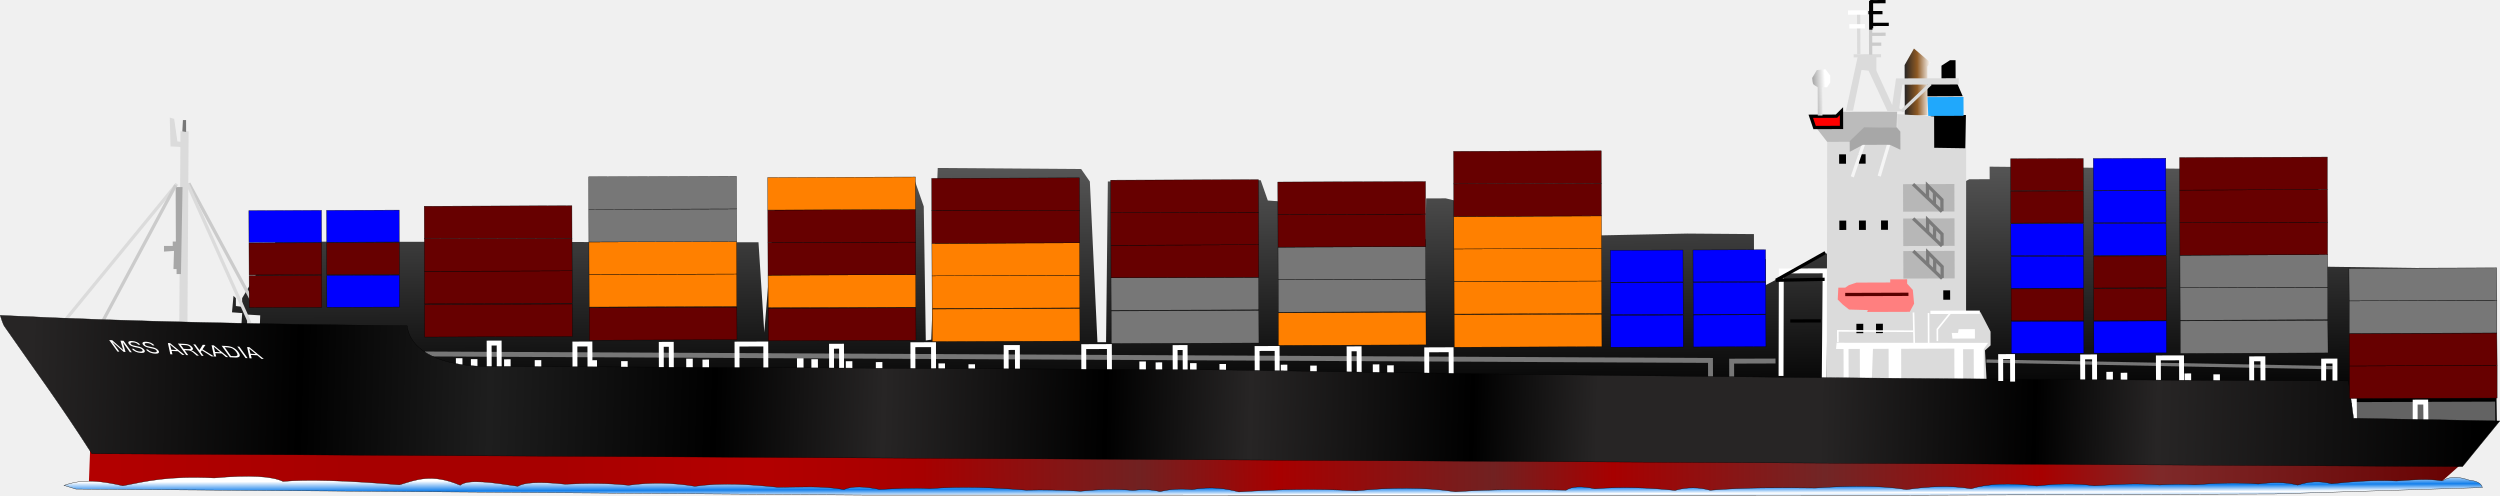
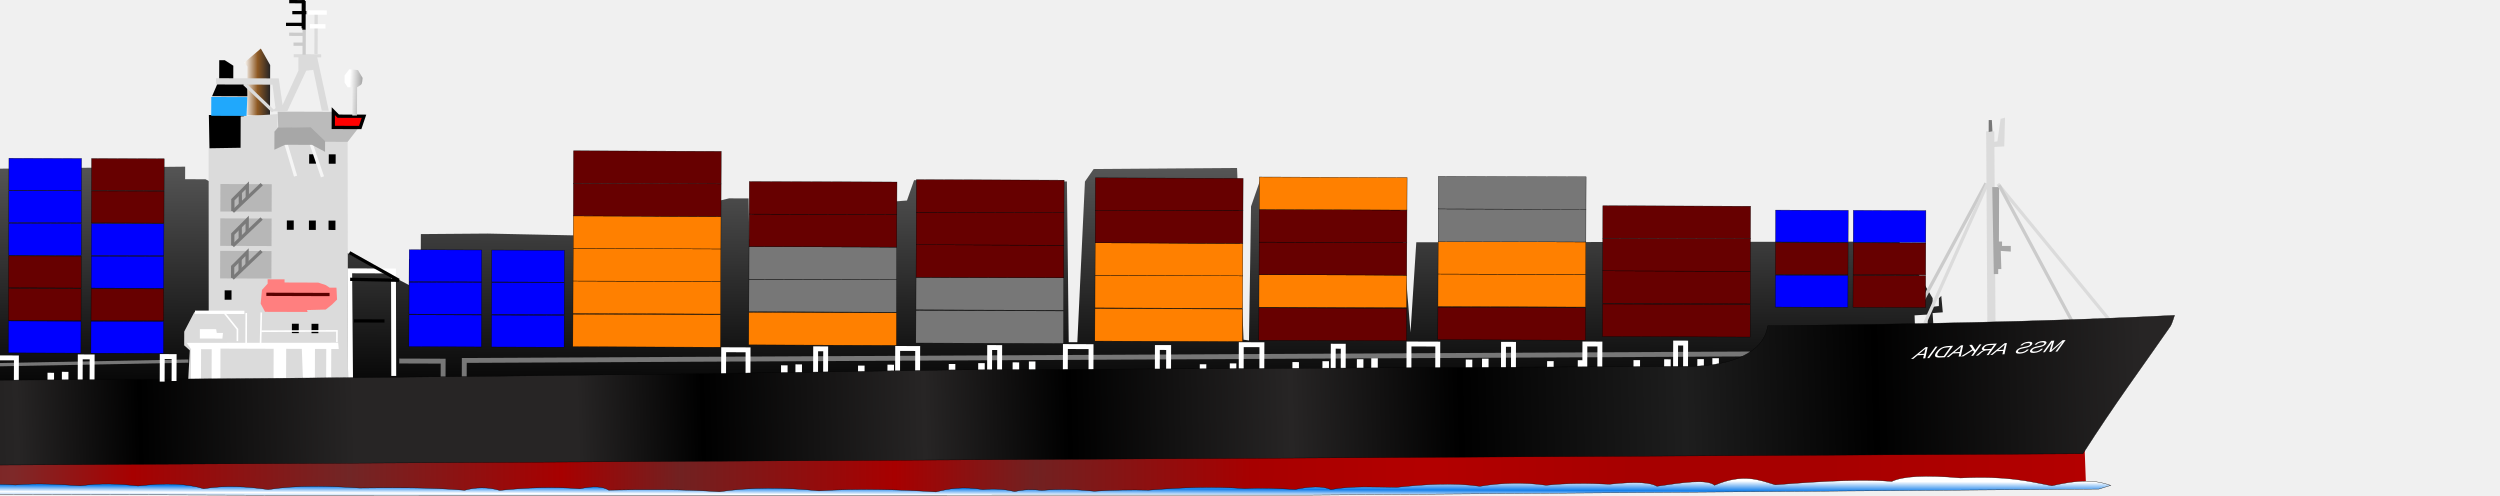
<svg xmlns="http://www.w3.org/2000/svg" version="1.1" viewBox="0 0 1019 201.92">
-   <defs>
+   <defs transform="translate(1000,0) scale(-1,1)">
    <linearGradient id="grad_dp_001" y2="436" gradientUnits="userSpaceOnUse" x2="569.36" y1="333.06" x1="569">
      <stop stop-color="#5b5b5b" offset="0" />
      <stop stop-color="black" offset="1" />
    </linearGradient>
    <linearGradient id="grad_dp_002" y2="304.62" gradientUnits="userSpaceOnUse" x2="843.69" y1="304.66" x1="833.12">
      <stop stop-color="#272525" offset="0" />
      <stop stop-color="#8e5923" offset=".484" />
      <stop stop-color="white" offset="1" />
    </linearGradient>
    <linearGradient id="grad_dp_003" y2="460.36" gradientUnits="userSpaceOnUse" x2="1063.8" y1="463.75" x1="92.935">
      <stop stop-color="#b30000" offset="0" />
      <stop stop-color="#a70000" offset=".109" />
      <stop stop-color="#a70000" offset=".19" />
      <stop stop-color="#b30000" offset=".279" />
      <stop stop-color="#a70000" offset=".35" />
      <stop stop-color="#712121" offset=".441" />
      <stop stop-color="#a70000" offset=".5" />
      <stop stop-color="#712121" offset=".59" />
      <stop stop-color="#a70000" offset=".64" />
      <stop stop-color="#712626" offset=".729" />
      <stop stop-color="#a70000" offset=".82" />
      <stop stop-color="#7e2929" offset=".87" />
      <stop stop-color="#670000" offset="1" />
    </linearGradient>
    <linearGradient id="grad_dp_004" y2="477.49" gradientUnits="userSpaceOnUse" x2="450.08" y1="466.44" x1="450.04">
      <stop stop-color="white" offset="0" />
      <stop stop-color="#137feb" offset=".371" />
      <stop stop-color="white" offset=".625" />
      <stop stop-color="#137feb" offset="1" />
    </linearGradient>
    <linearGradient id="grad_dp_005" y2="449.74" gradientUnits="userSpaceOnUse" x2="1065.5" y1="422.76" x1="69.376">
      <stop stop-color="#272525" offset="0" />
      <stop stop-color="black" offset=".11" />
      <stop stop-color="#1e1e1e" offset=".188" />
      <stop stop-color="black" offset=".28" />
      <stop stop-color="#272525" offset=".349" />
      <stop stop-color="black" offset=".44" />
      <stop stop-color="#272525" offset=".499" />
      <stop stop-color="black" offset=".59" />
      <stop stop-color="#272525" offset=".641" />
      <stop stop-color="#272525" offset=".732" />
      <stop stop-color="black" offset=".82" />
      <stop stop-color="#272525" offset=".87" />
      <stop stop-color="black" offset="1" />
    </linearGradient>
    <linearGradient id="grad_dp_006" y2="309.13" gradientUnits="userSpaceOnUse" x2="793.51" y1="308.78" x1="800.87">
      <stop stop-color="white" offset="0" />
      <stop stop-color="#7f7f7f" offset="1" />
    </linearGradient>
  </defs>
-   <g id="dp_group001" fill-rule="evenodd" transform="translate(-56.779 -271.17)">
+   <g id="dp_group001" fill-rule="evenodd" transform="translate(-56.779 -271.17) translate(1000,0) scale(-1,1)">
    <path id="dp_path002" d="m162.55 408.02l0.29-8.31-5.11-0.31-0.3 4.8-2.24-0.63 0.3-4.79-4.15-0.31 0.61-6.71 0.97 0.95 0.01 3.2 2.55 0.31-0.01-3.52 13.66-23.05 196.81 0.27 2.36 36.74 4.9-60.08 56.22-2.44 3.88 11.17 0.83 54.63 2.23-0.32 2.64-69.98 58.46 0.43 3.54 5.1 3.1 65.49 3.51-0.02 0.73-65.49 62.3-0.54 2.9 8.29 57.53 4.28 4.79-0.02-0.28 11.5h2.24l0.26-16.62 7.99-0.02 62.35 15.11 36.1-0.76 27.16 0.22 0.03 9.91 4.8 0.3 0.03 10.54 82.92-43.1 8.31-0.03-0.02-5.11 133.85 1.45 0.5 39.29 71.5 1.03 0.9 62.94-2.5 0.01 0.2-7.67-1.9 0.01 0.1 7.34-2 0.33v-7.67l-21.1 0.08 0.1 9.58-2.9 0.01-0.1-9.58h-0.9v9.59h-2.9v-9.58l-39 0.14-802.88-9.02z" fill="url(#grad_dp_001)" />
    <path id="dp_path003" d="m1011.5 435.08l62.3-0.21 0.1 9.9-62.3 0.22z" fill="#636363" />
    <path id="dp_path004" d="m229.99 415.45l523.98 2.64 0.03 7.99 8.62-0.03-0.03-7.67 17.89-0.06" stroke="#777777" stroke-width="2" fill="none" />
    <path id="dp_path005" d="m866.43 418.34l141.17 2.7" stroke="#777777" stroke-width="1.333" fill="none" />
    <path id="dp_path006" d="m133.73 345.88l25.42 47.2" stroke="#cbcbcb" stroke-width="1.333" fill="none" />
    <path id="dp_path007" d="m857.82 333.06l0.27-15.01-14.38 0.05 0.05 14.7z" fill="black" />
    <path id="dp_path008" d="m842.09 310.44l14.69-0.06-2.89-6.7-0.03-7.98h-2.24l-3.5 2.25 0.02 6.71-3.2 0.02h-2.55z" fill="black" />
    <path id="dp_path009" d="m836.91 290.96l6.73 5.73-1.27 1.6 0.07 19.81-9.27 0.36-0.07-20.77z" fill="url(#grad_dp_002)" />
    <path id="dp_path010" d="m93.544 453.67l-0.589 15.71 338.66 2.75 197.45-0.18 266.07-0.93 154.56-1.56 12.1-10.75z" fill="url(#grad_dp_003)" />
    <path id="dp_path011" d="m82.884 469.01c4.853-1.62 10.197-2.98 23.976 0.17 9.78-1.86 18.31-4.11 37.24-3.19 14.64-1.31 23.61-0.7 28.06 1.43 9.5-0.92 25.71-0.38 47.46 1.37 6.78-2.03 13.05-4.77 24.74 0.17 3.17-2.63 13.39-1.06 23.48 0.42 2.5-1.47 8.02-2.04 19.38-0.83 8.59-0.47 17.18-0.47 25.77 0.42 9.01-1.25 18.02-1.05 27.04 0.42 10.8-1.54 22.18-0.79 33.67 0.39 9.02 0.01 18.03-0.67 27.05 0.93 3.36-1.49 8.45-1.27 14.54-0.05 6.8-0.31 13.6-0.74 20.41-0.33 13.09-0.94 26.18-0.47 39.28 0.63 7.1-0.16 14.43-0.09 22.2 0.43 7.14-0.73 14.28-0.97 21.43-0.33 3.65-0.48 7.31-0.41 10.97 0.47 3.72-0.88 7.92-1.29 13.01-0.81 8.04-1.36 13.81-0.42 19.13 0.96 15.9-1.01 31.8-1.46 47.7-0.42 14.16-1.47 27.77-1.58 40.57 0.36 15.05-1.04 30.1-0.98 45.15-0.66 2.29-1.48 6.03-1.79 11.73-0.56 10.88-0.91 21.77-0.47 32.66 0.66 5.12-1.48 9.83-1.3 14.28-0.06 14.28-1.19 28.57-1.09 42.86-0.91 12.68-0.87 25.23-1.22 37.25 0.63 8.75-1.25 17.5-1.81 26.27-0.34 6.56-2.05 15.45-2.45 26.78-1.12 7.82-0.93 15.64-1.18 23.47-0.08 8.62-0.55 17.21-1.17 26.53-0.34 4.76-0.28 9.52-0.46 14.29-0.06 8.67-0.7 17.34-1 26.02-0.34 5.35-0.69 10.7-0.9 16.07 0.45 4.59-1.54 9.15-1.73 13.75-0.55 8.9-0.92 17.7-1.56 26.5-1.12 6.3-0.44 12.5-1.02 18.7-0.06 3.6-2.24 7.3-1.47 10.9-0.3 3.2 0.34 5 1.34 5.4 3.05l-84.68 2.59-150.25 0.52-424.24-0.05-321.69-2.45z" stroke="black" stroke-width=".133" fill="url(#grad_dp_004)" />
    <path id="dp_path012" d="m129.85 404.3l0.49-79.59 3.32-0.01-0.49 79.85z" fill="#dbdbdb" />
    <path id="dp_path013" d="m125.98 319.12l0.3 11.73 4.59 0.24-0.01-2.05-1.78-0.24-1.31-9.18z" fill="#dbdbdb" />
    <path id="dp_path014" d="m128.38 347.42l2.8-0.01-0.64 35.46-1.78 0.01-0.01-2.04h-1.27l0.22-7.4-4.08 0.28v-2.3l3.57-0.01-0.01-1.79h1.28z" fill="#a7a7a7" />
    <path id="dp_path015" d="m81.889 403.45l46.991-57.31" stroke="#dbdbdb" stroke-width="1.333" fill="none" />
    <path id="dp_path016" d="m97.961 403.4l30.419-56.74" stroke="#cbcbcb" stroke-width="1.333" fill="none" />
    <path id="dp_path017" d="m158.67 402.93l-25.45-56.8" stroke="#dbdbdb" stroke-width="1.333" fill="none" />
    <path id="dp_path018" d="m131.1 324.71l0.24-4.59 1.28-0.01 0.02 4.85z" fill="#777777" />
    <path id="dp_path019" d="m256.19 420.96l-0.04-9.95 4.08-0.02 0.04 10.21" stroke="white" stroke-width="2" fill="none" />
    <path id="dp_path020" d="m326.34 421.48l-0.03-9.95 4.08-0.02 0.03 10.21" stroke="white" stroke-width="2" fill="none" />
    <path id="dp_path021" d="m395.73 422.26l-0.03-9.95 4.08-0.02 0.04 10.21" stroke="white" stroke-width="2" fill="none" />
    <path id="dp_path022" d="m466.91 422.77l-0.03-9.95 4.59-0.01 0.03 10.2" stroke="white" stroke-width="2" fill="none" />
    <path id="dp_path023" d="m357.21 421.37l-0.03-9.95 11.73-0.04 0.03 10.2" stroke="white" stroke-width="2" fill="none" />
    <path id="dp_path024" d="m291.14 421.34l-0.04-9.94 6.12-0.03 0.04 10.21" stroke="white" stroke-width="2" fill="none" />
    <path id="dp_path025" d="m535.79 422.79l-0.04-9.95 4.08-0.02 0.04 10.21" stroke="white" stroke-width="2" fill="none" />
    <path id="dp_path026" d="m606.71 423.3l-0.04-9.94 4.09-0.02 0.03 10.2" stroke="white" stroke-width="2" fill="none" />
    <path id="dp_path027" d="m638.34 423.7l-0.03-9.94 9.94-0.04 0.04 10.2" stroke="white" stroke-width="2" fill="none" />
    <path id="dp_path028" d="m569.21 423.18l-0.04-9.95 8.16-0.03 0.04 10.21" stroke="white" stroke-width="2" fill="none" />
    <path id="dp_path029" d="m498.54 422.4l-0.03-9.94 10.45-0.04 0.04 10.2" stroke="white" stroke-width="2" fill="none" />
    <path id="dp_path030" d="m428.9 421.63l-0.04-9.95 8.42-0.03 0.03 10.2" stroke="white" stroke-width="2" fill="none" />
    <path id="dp_path031" d="m782.73 424.4l0.11-42.78 17.86-0.06-0.36 44.13" stroke="white" stroke-width="2" fill="none" />
    <path id="dp_path032" d="m801.53 328.74l-0.16 100.01 65.31 0.53-0.82-15.3 2.29-2.05-0.02-5.61-4.11-7.9-5.87 0.03 0.03-66.84-13.02-0.21-0.04-12.76-15.06-0.96 0.02 5.36-15.05 0.05-4.32 5.37z" fill="#dbdbdb" />
    <path id="dp_path033" d="m243.93 417.17l0.02 6.38 6.12-0.02-0.02-5.98" stroke="white" stroke-width="2.667" fill="none" />
    <path id="dp_path034" d="m263.57 417.62l0.03 6.37 12.49-0.04-0.02-5.98" stroke="white" stroke-width="2.667" fill="none" />
    <path id="dp_path035" d="m298.78 418l0.02 6.38 12.5-0.04-0.02-5.98" stroke="white" stroke-width="2.667" fill="none" />
    <path id="dp_path036" d="m337.81 417.36l0.02 6.37 6.63-0.02-0.02-5.98" stroke="white" stroke-width="2.667" fill="none" />
    <path id="dp_path037" d="m382.96 417.2l0.02 6.38 5.87-0.02-0.03-5.98" stroke="white" stroke-width="2.667" fill="none" />
    <path id="dp_path038" d="m402.86 418.4l0.02 6.38 12.24-0.04-0.02-5.98" stroke="white" stroke-width="2.667" fill="none" />
    <path id="dp_path039" d="m440.62 419.29l0.02 6.38 12.24-0.05-0.02-5.97" stroke="white" stroke-width="2.667" fill="none" />
    <path id="dp_path040" d="m522.51 418.5l0.02 6.37 6.63-0.02-0.02-5.98" stroke="white" stroke-width="2.667" fill="none" />
    <path id="dp_path041" d="m543.17 419.19l0.03 6.37 11.98-0.04-0.02-5.98" stroke="white" stroke-width="2.667" fill="none" />
    <path id="dp_path042" d="m580.16 419.82l0.03 6.38 11.98-0.04-0.02-5.98" stroke="white" stroke-width="2.667" fill="none" />
    <path id="dp_path043" d="m617.66 419.69l0.03 6.38 5.86-0.02-0.02-5.98" stroke="white" stroke-width="2.667" fill="none" />
    <path id="dp_path044" d="m916.66 422.73l0.02 6.38 5.86-0.02-0.02-5.98" stroke="white" stroke-width="2.667" fill="none" />
    <path id="dp_path045" d="m948.55 423.38l0.02 6.38 11.73-0.04-0.02-5.98" stroke="white" stroke-width="2.667" fill="none" />
    <path id="dp_path046" d="m905.7 426.6l-0.04-9.95 4.85-0.02 0.03 10.21" stroke="white" stroke-width="2" fill="none" />
    <path id="dp_path047" d="m936.57 427l-0.04-9.95 9.44-0.03 0.03 10.2" stroke="white" stroke-width="2" fill="none" />
    <path id="dp_path048" d="m974.58 427.38l-0.04-9.95 4.59-0.02 0.04 10.21" stroke="white" stroke-width="2" fill="none" />
    <path id="dp_path049" d="m1003.9 428.3v-9.95l4.6-0.02v10.21" stroke="white" stroke-width="2" fill="none" />
    <path id="dp_path050" d="m1012.1 444.34v-9.95l4.3-0.01 0.1 10.2" stroke="white" stroke-width="2" fill="none" />
    <path id="dp_path051" d="m1041.2 445v-9.94l4.3-0.02 0.1 10.2" stroke="white" stroke-width="2" fill="none" />
    <path id="dp_path052" d="m805.39 410.88l61.73 0.04-1.77 2.55 0.04 12.76-4.08 0.01-0.05-12.75-4.33 0.01 0.05 13.01-3.58 0.01-0.04-13.26-21.68 0.08 0.04 12.5-5.1 0.27-0.05-12.76-6.37 0.03-0.47 12.75-4.85-0.24-0.04-12.5-4.6 0.02 0.05 13.27h-2.04l-0.05-13.26-3.06 0.01z" fill="white" />
    <path id="dp_path053" d="m806.4 334.09l2.8-0.01 0.02 3.82-2.81 0.01z" fill="black" />
    <path id="dp_path054" d="m814.4 334.06l2.8-0.01 0.02 3.83h-2.81z" fill="black" />
    <path id="dp_path055" d="m806.49 361.09l2.81-0.01 0.01 3.82-2.81 0.01z" fill="black" />
    <path id="dp_path056" d="m814.49 361.06l2.81-0.01 0.01 3.83h-2.81z" fill="black" />
    <path id="dp_path057" d="m823.49 361.03l2.81-0.01 0.01 3.82-2.81 0.01z" fill="black" />
    <path id="dp_path058" d="m848.85 389.51l2.8-0.01 0.01 3.83-2.8 0.01z" fill="black" />
    <path id="dp_path059" d="m813.44 403.15l2.8-0.01 0.01 3.83-2.8 0.01z" fill="black" />
    <path id="dp_path060" d="m821.44 403.12h2.8l0.01 3.82-2.8 0.01z" fill="black" />
    <g id="dp_group061" stroke-width="1.333">
      <path id="dp_path062" d="m832.46 346.24l20.92-0.07 0.04 11.22-20.92 0.07z" fill="#b7b7b7" />
      <path id="dp_path063" d="m836.54 346.24l11.77 11.19" stroke="#7a7a7a" fill="none" />
      <path id="dp_path064" d="m842.43 351.82l-0.02-5.1 5.89 5.86 0.01 4.59" stroke="#7a7a7a" fill="none" />
      <path id="dp_path065" d="m845.28 349.46l-0.04 4.92" stroke="#7a7a7a" fill="none" />
    </g>
    <g id="dp_group066" stroke-width="1.333">
      <path id="dp_path067" d="m832.51 360.24l20.92-0.07 0.04 11.22-20.92 0.07z" fill="#b7b7b7" />
      <path id="dp_path068" d="m836.59 360.24l11.77 11.19" stroke="#7a7a7a" fill="none" />
      <path id="dp_path069" d="m842.48 365.82l-0.02-5.1 5.88 5.86 0.02 4.59" stroke="#7a7a7a" fill="none" />
      <path id="dp_path070" d="m845.32 363.46l-0.03 4.92" stroke="#7a7a7a" fill="none" />
    </g>
    <g id="dp_group071" stroke-width="1.333">
      <path id="dp_path072" d="m832.56 373.5l20.91-0.08 0.04 11.23-20.91 0.07z" fill="#b7b7b7" />
      <path id="dp_path073" d="m836.64 373.5l11.77 11.18" stroke="#7a7a7a" fill="none" />
      <path id="dp_path074" d="m842.52 379.07l-0.01-5.1 5.88 5.87 0.02 4.59" stroke="#7a7a7a" fill="none" />
      <path id="dp_path075" d="m845.37 376.72l-0.03 4.92" stroke="#7a7a7a" fill="none" />
    </g>
    <path id="dp_path076" d="m806.08 388.42l2.8-0.01 1.53-1.02 3.06-1.03 13.77-0.05v-1.28l6.89-0.02v1.79l2.31 2.54 0.53 5.61-1.78 3.32-17.35 0.06 0.26-0.77-7.66-0.22-2.56-2.04-2.04-2.03z" fill="#ff7f7f" />
    <path id="dp_path077" d="m808.89 391.22l25.77-0.09" stroke="#5b0000" stroke-width="1.333" fill="#5b0000" />
    <path id="dp_path078" d="m843.61 398.5l20.15-0.07" stroke="white" stroke-width="1.333" fill="none" />
    <path id="dp_path079" d="m805.9 410.62l-0.02-4.59 30.87 0.15" stroke="white" stroke-width=".667" fill="none" />
    <path id="dp_path080" d="m837.02 411.28l-0.3-12.76" stroke="white" stroke-width=".667" fill="none" />
    <path id="dp_path081" d="m842.9 412.53l-0.05-13.77" stroke="white" stroke-width=".667" fill="none" />
    <path id="dp_path082" d="m861.76 409.15l-9.18 0.03-0.26-2.3h2.54l0.26-1.54 6.63-0.02z" fill="white" />
    <path id="dp_path083" d="m846.46 410.22l-0.02-4.84 5.34-6.66" stroke="white" stroke-width=".667" fill="none" />
    <path id="dp_path084" d="m801.53 329l-4.35-5.6 10.46-0.03-0.03-6.63 22.45-0.08-0.23 6.38-13.01 0.3-5.08 5.62z" fill="#bbbbbb" />
    <path id="dp_path085" d="m794.86 318.56l10.46-0.03 2.04-2.05 0.02 6.63-10.97 0.04z" stroke="black" stroke-width="1.333" fill="red" />
    <path id="dp_path086" d="m826.54 330.19l-3.79 12.77" stroke="whitesmoke" stroke-width="1.333" fill="none" />
    <path id="dp_path087" d="m811.78 343.25l4.8-14.05" stroke="whitesmoke" stroke-width="1.333" fill="none" />
    <path id="dp_path088" d="m810.72 328.71l0.01 4.34 5.35-2.83 10.97-0.03 4.34 2.02-0.03-7.39-1.53-1.78-13.27 0.04z" fill="#a7a7a7" />
    <path id="dp_path089" d="m94.237 456.12l966.26 5.24 15.2-18.6-59.6-1.11-2.1-15.23c-153.14-0.46-306.08-1.96-458.57-4.47l-302.37-1.48c-15-0.41-28.72-5.18-30.35-16.49-55.47-0.71-110.36-1.52-165.83-4.27 0.369 0.99 0.977 3.41 1.799 4.59 11.804 17.04 22.233 30.96 35.558 51.82z" stroke="black" stroke-width=".133" fill="url(#grad_dp_005)" />
    <path id="dp_path090" d="m876.53 402.2l29.6-0.1 0.04 13.01-29.59 0.11z" stroke="black" stroke-width=".133" fill="blue" />
    <path id="dp_path091" d="m876.49 388.94l29.59-0.1 0.04 13.01-29.59 0.1z" stroke="black" stroke-width=".133" fill="#670000" />
    <path id="dp_path092" d="m876.44 375.68l29.6-0.11 0.04 13.01-29.59 0.1z" stroke="black" stroke-width=".133" fill="blue" />
    <path id="dp_path093" d="m876.4 362.39l29.59-0.1 0.04 13.01-29.59 0.1z" stroke="black" stroke-width=".133" fill="blue" />
    <path id="dp_path094" d="m876.35 349.1l29.59-0.1 0.05 13.01-29.6 0.1z" stroke="black" stroke-width=".133" fill="#670000" />
    <path id="dp_path095" d="m876.3 335.88l29.6-0.1 0.04 13-29.59 0.11z" stroke="black" stroke-width=".133" fill="#670000" />
    <path id="dp_path096" d="m872.28 426.46l-0.04-9.95 4.85-0.02 0.03 10.21" stroke="white" stroke-width="2" fill="none" />
    <path id="dp_path097" d="m910.21 402.09l29.59-0.11 0.04 13.02-29.59 0.1z" stroke="black" stroke-width=".133" fill="blue" />
    <path id="dp_path098" d="m910.16 388.82l29.59-0.1 0.05 13.01-29.6 0.1z" stroke="black" stroke-width=".133" fill="#670000" />
    <path id="dp_path099" d="m910.12 375.56l29.59-0.1 0.04 13-29.59 0.11z" stroke="black" stroke-width=".133" fill="#670000" />
    <path id="dp_path100" d="m910.07 362.27l29.59-0.1 0.05 13.01-29.6 0.1z" stroke="black" stroke-width=".133" fill="blue" />
    <path id="dp_path101" d="m910.02 348.98l29.6-0.1 0.04 13.01-29.59 0.1z" stroke="black" stroke-width=".133" fill="blue" />
    <path id="dp_path102" d="m909.98 335.76l29.59-0.1 0.04 13.01-29.59 0.1z" stroke="black" stroke-width=".133" fill="blue" />
    <path id="dp_path103" d="m945.41 401.97l60.19-0.21 0.1 13.26-60.24 0.22z" stroke="black" stroke-width=".133" fill="#777777" />
    <path id="dp_path104" d="m945.36 388.45l60.24-0.21v13.26l-60.19 0.22z" stroke="black" stroke-width=".133" fill="#777777" />
    <path id="dp_path105" d="m945.32 375.18l60.18-0.21 0.1 13.27-60.24 0.21z" stroke="black" stroke-width=".133" fill="#777777" />
    <path id="dp_path106" d="m945.27 361.92l60.23-0.21v13.26l-60.18 0.21z" stroke="black" stroke-width=".133" fill="#670000" />
    <path id="dp_path107" d="m945.22 348.65l60.18-0.21 0.1 13.27-60.23 0.21z" stroke="black" stroke-width=".133" fill="#670000" />
    <path id="dp_path108" d="m945.18 335.39l60.22-0.21v13.26l-60.18 0.22z" stroke="black" stroke-width=".133" fill="#670000" />
    <path id="dp_path109" d="m1014.4 420.35l60.2-0.21v13.27l-60.2 0.21z" stroke="black" stroke-width=".133" fill="#670000" />
    <path id="dp_path110" d="m1014.3 407.08l60.2-0.2 0.1 13.26-60.2 0.21z" stroke="black" stroke-width=".133" fill="#670000" />
    <path id="dp_path111" d="m1014.3 393.82l60.2-0.21v13.27l-60.2 0.2z" stroke="black" stroke-width=".133" fill="#777777" />
    <path id="dp_path112" d="m1014.2 380.56l60.2-0.21 0.1 13.26-60.2 0.21z" stroke="black" stroke-width=".133" fill="#777777" />
    <path id="dp_path113" d="m713.26 399.7l29.59-0.11 0.05 13.01-29.6 0.1z" stroke="black" stroke-width=".133" fill="blue" />
    <path id="dp_path114" d="m713.21 386.41l29.59-0.11 0.05 13.01-29.59 0.11z" stroke="black" stroke-width=".133" fill="blue" />
    <path id="dp_path115" d="m713.16 373.18l29.6-0.1 0.04 13.01-29.59 0.1z" stroke="black" stroke-width=".133" fill="blue" />
    <path id="dp_path116" d="m746.93 399.58l29.59-0.11 0.05 13.01-29.59 0.11z" stroke="black" stroke-width=".133" fill="blue" />
    <path id="dp_path117" d="m746.88 386.29l29.6-0.11 0.04 13.02-29.59 0.1z" stroke="black" stroke-width=".133" fill="blue" />
    <path id="dp_path118" d="m746.84 373.07l29.59-0.11 0.05 13.01-29.6 0.11z" stroke="black" stroke-width=".133" fill="blue" />
    <path id="dp_path119" d="m649.48 399.43l60.2-0.21 0.05 13.27-60.2 0.21z" stroke="black" stroke-width=".133" fill="#ff8000" />
    <path id="dp_path120" d="m649.44 385.91l60.2-0.21 0.04 13.27-60.2 0.21z" stroke="black" stroke-width=".133" fill="#ff8000" />
    <path id="dp_path121" d="m649.39 372.65l60.2-0.21 0.05 13.26-60.2 0.21z" stroke="black" stroke-width=".133" fill="#ff8000" />
    <path id="dp_path122" d="m649.34 359.38l60.2-0.21 0.05 13.27-60.2 0.21z" stroke="black" stroke-width=".133" fill="#ff8000" />
    <path id="dp_path123" d="m649.3 346.12l60.2-0.22 0.04 13.27-60.2 0.21z" stroke="black" stroke-width=".133" fill="#670000" />
    <path id="dp_path124" d="m649.25 332.85l60.2-0.21 0.05 13.27-60.2 0.21z" stroke="black" stroke-width=".133" fill="#670000" />
    <path id="dp_path125" d="m577.8 398.68l60.2-0.21 0.05 13.27-60.21 0.21z" stroke="black" stroke-width=".133" fill="#ff8000" />
    <path id="dp_path126" d="m577.75 385.16l60.2-0.21 0.05 13.27-60.2 0.21z" stroke="black" stroke-width=".133" fill="#777777" />
    <path id="dp_path127" d="m577.7 371.9l60.21-0.21 0.04 13.26-60.2 0.21z" stroke="black" stroke-width=".133" fill="#777777" />
    <path id="dp_path128" d="m577.66 358.63l60.2-0.21 0.05 13.27-60.21 0.21z" stroke="black" stroke-width=".133" fill="#670000" />
    <path id="dp_path129" d="m577.61 345.36l60.2-0.2 0.05 13.26-60.2 0.21z" stroke="black" stroke-width=".133" fill="#670000" />
    <path id="dp_path130" d="m509.68 397.92l60.2-0.21 0.05 13.27-60.2 0.2z" stroke="black" stroke-width=".133" fill="#777777" />
    <path id="dp_path131" d="m509.63 384.4l60.21-0.21 0.04 13.27-60.2 0.2z" stroke="black" stroke-width=".133" fill="#777777" />
    <path id="dp_path132" d="m509.59 371.14l60.2-0.22 0.05 13.27-60.21 0.21z" stroke="black" stroke-width=".133" fill="#670000" />
    <path id="dp_path133" d="m509.54 357.87l60.2-0.21 0.05 13.26-60.2 0.22z" stroke="black" stroke-width=".133" fill="#670000" />
    <path id="dp_path134" d="m509.49 344.6l60.21-0.21 0.04 13.27-60.2 0.21z" stroke="black" stroke-width=".133" fill="#670000" />
    <path id="dp_path135" d="m436.53 343.86l60.21-0.21 0.04 13.27-60.2 0.2z" stroke="black" stroke-width=".133" fill="#670000" />
    <path id="dp_path136" d="m436.72 397.14l60.2-0.22 0.05 13.27-60.21 0.21z" stroke="black" stroke-width=".133" fill="#ff8000" />
    <path id="dp_path137" d="m436.67 383.62l60.21-0.22 0.04 13.27-60.2 0.21z" stroke="black" stroke-width=".133" fill="#ff8000" />
    <path id="dp_path138" d="m436.62 370.35l60.21-0.21 0.05 13.26-60.21 0.22z" stroke="black" stroke-width=".133" fill="#ff8000" />
    <path id="dp_path139" d="m436.58 357.08l60.2-0.21 0.05 13.27-60.21 0.21z" stroke="black" stroke-width=".133" fill="#670000" />
    <path id="dp_path140" d="m369.88 396.84l60.2-0.21 0.05 13.26-60.21 0.21z" stroke="black" stroke-width=".133" fill="#670000" />
    <path id="dp_path141" d="m369.83 383.32l60.21-0.21 0.04 13.26-60.2 0.21z" stroke="black" stroke-width=".133" fill="#ff8000" />
    <path id="dp_path142" d="m369.78 370.05l60.21-0.21 0.05 13.27-60.21 0.21z" stroke="black" stroke-width=".133" fill="#670000" />
    <path id="dp_path143" d="m369.74 356.79l60.2-0.21 0.05 13.26-60.21 0.21z" stroke="black" stroke-width=".133" fill="#670000" />
    <path id="dp_path144" d="m369.69 343.52l60.21-0.21 0.04 13.27-60.2 0.21z" stroke="black" stroke-width=".133" fill="#ff8000" />
    <path id="dp_path145" d="m296.92 396.58l60.2-0.21 0.05 13.27-60.21 0.2z" stroke="black" stroke-width=".133" fill="#670000" />
    <path id="dp_path146" d="m296.87 383.06l60.21-0.21 0.04 13.27-60.2 0.21z" stroke="black" stroke-width=".133" fill="#ff8000" />
    <path id="dp_path147" d="m296.82 369.8l60.21-0.22 0.05 13.27-60.21 0.21z" stroke="black" stroke-width=".133" fill="#ff8000" />
    <path id="dp_path148" d="m296.78 356.53l60.2-0.21 0.05 13.26-60.21 0.22z" stroke="black" stroke-width=".133" fill="#777777" />
    <path id="dp_path149" d="m296.73 343.26l60.21-0.2 0.04 13.26-60.2 0.21z" stroke="black" stroke-width=".133" fill="#777777" />
    <path id="dp_path150" d="m229.82 395.28l60.2-0.2 0.05 13.26-60.2 0.21z" stroke="black" stroke-width=".133" fill="#670000" />
    <path id="dp_path151" d="m229.78 381.76l60.2-0.2 0.04 13.26-60.2 0.21z" stroke="black" stroke-width=".133" fill="#670000" />
    <path id="dp_path152" d="m229.73 368.5l60.2-0.21 0.05 13.27-60.2 0.2z" stroke="black" stroke-width=".133" fill="#670000" />
    <path id="dp_path153" d="m229.68 355.23l60.21-0.21 0.04 13.27-60.2 0.21z" stroke="black" stroke-width=".133" fill="#670000" />
    <path id="dp_path154" d="m158.31 383.52l29.59-0.1 0.05 13-29.59 0.11z" stroke="black" stroke-width=".133" fill="#670000" />
    <path id="dp_path155" d="m158.26 370.23l29.6-0.1 0.04 13.01-29.59 0.1z" stroke="black" stroke-width=".133" fill="#670000" />
    <path id="dp_path156" d="m158.22 357.01l29.59-0.11 0.05 13.02-29.6 0.1z" stroke="black" stroke-width=".133" fill="blue" />
    <path id="dp_path157" d="m189.98 383.41l29.6-0.11 0.04 13.02-29.59 0.1z" stroke="black" stroke-width=".133" fill="blue" />
    <path id="dp_path158" d="m189.94 370.12l29.59-0.1 0.05 13.01-29.6 0.1z" stroke="black" stroke-width=".133" fill="#670000" />
    <path id="dp_path159" d="m189.89 356.9l29.59-0.1 0.05 13-29.59 0.11z" stroke="black" stroke-width=".133" fill="blue" />
    <path id="dp_path160" d="m809.2 316.3l4.72-21.74h-1.6v-1.27l11.18-0.04v1.27l-1.91 0.01 0.01 5.43 6.44 14.04 1.56-10.87 25.56-0.09 0.01 2.56-23 0.08-1.25 9.58 1.6 1.28-6.38 0.02-7.73-16.58-2.88-0.32-3.45 16.63z" fill="#dbdbdb" />
    <path id="dp_path161" d="m843.67 305.32l-11.78 11.22" stroke="#dbdbdb" stroke-width="1.333" fill="none" />
    <path id="dp_path162" d="m796.71 306.12l0.96 0.64 0.04 11.5 1.91-0.01-0.04-11.5 1.92-0.01 1.27-1.92-0.01-2.88-1.92-2.54-3.52 0.33-1.9 3.2c0.22 2.24 0.22 2.66 1.29 3.19z" fill="url(#grad_dp_006)" />
    <path id="dp_path163" d="m842.74 318.42l14.39-0.05-0.03-7.67-14.69 0.05z" fill="#20a8fc" />
    <path id="dp_path164" d="m819.59 271.22l0.04 11.5" stroke="black" stroke-width="1.333" fill="none" />
    <path id="dp_path165" d="m826.65 281.1l-7.35 0.02" stroke="black" stroke-width="1.333" fill="none" />
    <path id="dp_path166" d="m824.08 276.31l-5.75 0.02" stroke="black" stroke-width="1.333" fill="none" />
    <path id="dp_path167" d="m825.34 271.84l-6.07 0.02" stroke="black" stroke-width="1.333" fill="none" />
    <path id="dp_path168" d="m819.27 271.54l0.04 11.82" stroke="black" stroke-width="1.333" fill="none" />
    <path id="dp_path169" d="m786.5 402l12.46-0.04" stroke="black" stroke-width="1.333" fill="none" />
    <path id="dp_path170" d="m800.78 374.16l-20.09 11.25 19.81-0.39" stroke="black" stroke-width="1.333" fill="none" />
    <path id="dp_path171" d="m819.23 283.28l0.03 10.2" stroke="#cbcbcb" stroke-width="1.333" fill="none" />
    <path id="dp_path172" d="m819.25 289.18l4.34-0.01" stroke="#cbcbcb" stroke-width="1.333" fill="none" />
    <path id="dp_path173" d="m825.36 285.13l-6.12 0.03" stroke="#cbcbcb" stroke-width="1.333" fill="none" />
    <path id="dp_path174" d="m814.36 276.66l0.06 16.58" stroke="#dbdbdb" stroke-width="1.333" fill="none" />
    <path id="dp_path175" d="m810.02 277.18l7.66-0.02-0.01-1.79-7.65 0.03z" fill="white" />
    <path id="dp_path176" d="m810.56 282.8l6.37-0.03v-1.78l-6.38 0.02z" fill="white" />
    <path id="dp_path177" d="m110.5 414.76l-0.78-0.04-2.88-3.99 1.1 3.91-0.73-0.04-4.65-4.09 2.88 4-0.78-0.04-3.38-4.69 1.23 0.06 4.5 4-1.13-3.83 1.24 0.06z" fill="white" />
    <path id="dp_path178" d="m114.28 415.04c-0.44-0.03-0.85-0.09-1.24-0.18-0.38-0.1-0.73-0.22-1.05-0.37s-0.61-0.33-0.86-0.53-0.46-0.42-0.64-0.65l0.79 0.04c0.15 0.18 0.32 0.34 0.52 0.47 0.19 0.14 0.4 0.25 0.62 0.34 0.23 0.09 0.46 0.16 0.7 0.22 0.24 0.05 0.48 0.08 0.72 0.09 0.23 0.01 0.42 0.01 0.59-0.02 0.16-0.03 0.28-0.07 0.37-0.14 0.08-0.06 0.12-0.14 0.13-0.23 0-0.1-0.04-0.2-0.13-0.33-0.1-0.13-0.21-0.24-0.34-0.33-0.13-0.1-0.3-0.18-0.5-0.26-0.2-0.07-0.44-0.14-0.73-0.2-0.28-0.07-0.63-0.14-1.03-0.22-0.39-0.07-0.74-0.16-1.06-0.25-0.31-0.09-0.58-0.19-0.81-0.3-0.45-0.22-0.8-0.49-1.04-0.83-0.14-0.2-0.21-0.37-0.22-0.52-0.01-0.16 0.05-0.28 0.15-0.39 0.12-0.11 0.28-0.18 0.5-0.23 0.23-0.06 0.51-0.07 0.84-0.06 0.34 0.02 0.68 0.07 1.02 0.15 0.33 0.07 0.64 0.18 0.93 0.31s0.57 0.28 0.81 0.47c0.24 0.18 0.46 0.38 0.63 0.61l-0.8-0.04c-0.49-0.58-1.21-0.89-2.16-0.93-0.46-0.03-0.77 0.02-0.92 0.14-0.16 0.11-0.16 0.28 0 0.5 0.07 0.1 0.15 0.18 0.25 0.25 0.1 0.08 0.22 0.15 0.36 0.21 0.16 0.06 0.34 0.11 0.55 0.17 0.22 0.05 0.48 0.11 0.79 0.17 0.62 0.11 1.12 0.23 1.52 0.33 0.19 0.06 0.38 0.12 0.57 0.2 0.19 0.07 0.38 0.16 0.56 0.26 0.18 0.11 0.34 0.22 0.5 0.35 0.15 0.13 0.29 0.27 0.4 0.43 0.15 0.2 0.23 0.39 0.23 0.56 0.02 0.16-0.04 0.3-0.15 0.42-0.11 0.11-0.28 0.2-0.51 0.26-0.23 0.05-0.52 0.07-0.86 0.06z" fill="white" />
    <path id="dp_path179" d="m120.06 415.33c-0.44-0.03-0.86-0.08-1.24-0.18-0.38-0.09-0.74-0.22-1.06-0.37-0.31-0.15-0.6-0.33-0.85-0.53s-0.47-0.41-0.64-0.65l0.79 0.04c0.15 0.18 0.32 0.34 0.52 0.47 0.19 0.14 0.4 0.25 0.62 0.34s0.46 0.17 0.7 0.22 0.48 0.08 0.72 0.09c0.23 0.02 0.42 0.01 0.58-0.02s0.29-0.07 0.37-0.14c0.09-0.06 0.13-0.14 0.13-0.23 0.01-0.09-0.03-0.2-0.12-0.33-0.1-0.13-0.21-0.24-0.34-0.33s-0.3-0.18-0.5-0.25c-0.2-0.08-0.45-0.15-0.73-0.21-0.29-0.07-0.63-0.14-1.03-0.21-0.39-0.08-0.75-0.16-1.06-0.26-0.32-0.09-0.58-0.19-0.81-0.3-0.45-0.22-0.8-0.49-1.04-0.83-0.14-0.19-0.21-0.37-0.22-0.52s0.04-0.28 0.15-0.39c0.11-0.1 0.28-0.18 0.5-0.23 0.23-0.05 0.5-0.07 0.84-0.05s0.68 0.06 1.01 0.14c0.34 0.08 0.65 0.18 0.94 0.31s0.56 0.29 0.81 0.47c0.24 0.18 0.45 0.38 0.62 0.61l-0.8-0.04c-0.49-0.57-1.2-0.88-2.15-0.93-0.46-0.02-0.77 0.02-0.92 0.14-0.16 0.12-0.16 0.28-0.01 0.5 0.08 0.1 0.16 0.18 0.26 0.26 0.09 0.07 0.22 0.14 0.36 0.2 0.15 0.06 0.33 0.12 0.55 0.17s0.48 0.11 0.79 0.17c0.61 0.12 1.12 0.23 1.51 0.34 0.19 0.05 0.39 0.11 0.58 0.19 0.19 0.07 0.37 0.16 0.55 0.27 0.18 0.1 0.35 0.22 0.5 0.34 0.16 0.13 0.29 0.28 0.4 0.44 0.15 0.2 0.23 0.38 0.24 0.55 0.01 0.16-0.04 0.31-0.15 0.42-0.11 0.12-0.29 0.2-0.51 0.26-0.24 0.05-0.52 0.07-0.86 0.06z" fill="white" />
    <path id="dp_path180" d="m132 415.86l-0.92-0.05-1.75-1.47-2.6-0.13 0.33 1.39-0.86-0.04-1-4.57 0.89 0.04zm-3.27-2.02l-2.66-2.24 0.53 2.13z" fill="white" />
    <path id="dp_path181" d="m137.86 416.15l-0.89-0.04-1.49-1.29c-0.13-0.11-0.28-0.22-0.43-0.31-0.16-0.1-0.32-0.18-0.48-0.26-0.17-0.07-0.34-0.13-0.51-0.17-0.17-0.05-0.33-0.07-0.48-0.08l-1.53-0.08 1.45 2.01-0.82-0.04-3.38-4.69 2.75 0.14c0.24 0.01 0.46 0.02 0.67 0.05s0.4 0.06 0.58 0.11c0.18 0.04 0.36 0.1 0.54 0.19 0.18 0.08 0.36 0.18 0.53 0.29 0.17 0.12 0.33 0.24 0.47 0.37s0.26 0.27 0.36 0.41c0.12 0.16 0.2 0.31 0.23 0.44 0.03 0.14 0.03 0.26-0.01 0.36-0.05 0.1-0.13 0.18-0.25 0.24s-0.27 0.11-0.45 0.14c0.51 0.13 1.04 0.43 1.59 0.9zm-6.21-2.79l1.84 0.1c0.25 0.01 0.47 0.01 0.63-0.01s0.28-0.06 0.35-0.12 0.1-0.14 0.08-0.24-0.09-0.23-0.19-0.37c-0.38-0.54-1.02-0.83-1.91-0.87l-1.96-0.1z" fill="white" />
    <path id="dp_path182" d="m144.03 416.46l-1.09-0.05-3.89-2.45-0.45 0.66 1.17 1.63-0.82-0.05-3.38-4.69 0.82 0.04 1.68 2.33 1.35-2.17 1.11 0.05-1.21 1.8z" fill="white" />
    <path id="dp_path183" d="m149.83 416.76l-0.93-0.05-1.74-1.47-2.61-0.13 0.34 1.4-0.87-0.05-0.99-4.57 0.89 0.05zm-3.27-2.02l-2.66-2.23 0.52 2.12z" fill="white" />
    <path id="dp_path184" d="m147.12 412.1l1.98 0.1c2.1 0.1 3.72 0.93 4.83 2.48 1.14 1.58 0.65 2.32-1.45 2.21l-1.98-0.1zm3.8 4.18l1.13 0.05c0.91 0.05 1.41-0.08 1.51-0.38 0.1-0.29-0.06-0.73-0.48-1.31-0.4-0.57-0.88-1.01-1.42-1.33-0.55-0.33-1.28-0.51-2.19-0.56l-1.13-0.06z" fill="white" />
    <path id="dp_path185" d="m157.71 417.16l-0.83-0.04-3.38-4.7 0.82 0.04z" fill="white" />
    <path id="dp_path186" d="m164.3 417.49l-0.94-0.05-1.74-1.46-2.6-0.14 0.34 1.4-0.88-0.04-0.98-4.58 0.88 0.05zm-3.28-2.02l-2.66-2.23 0.52 2.12z" fill="white" />
  </g>
</svg>
